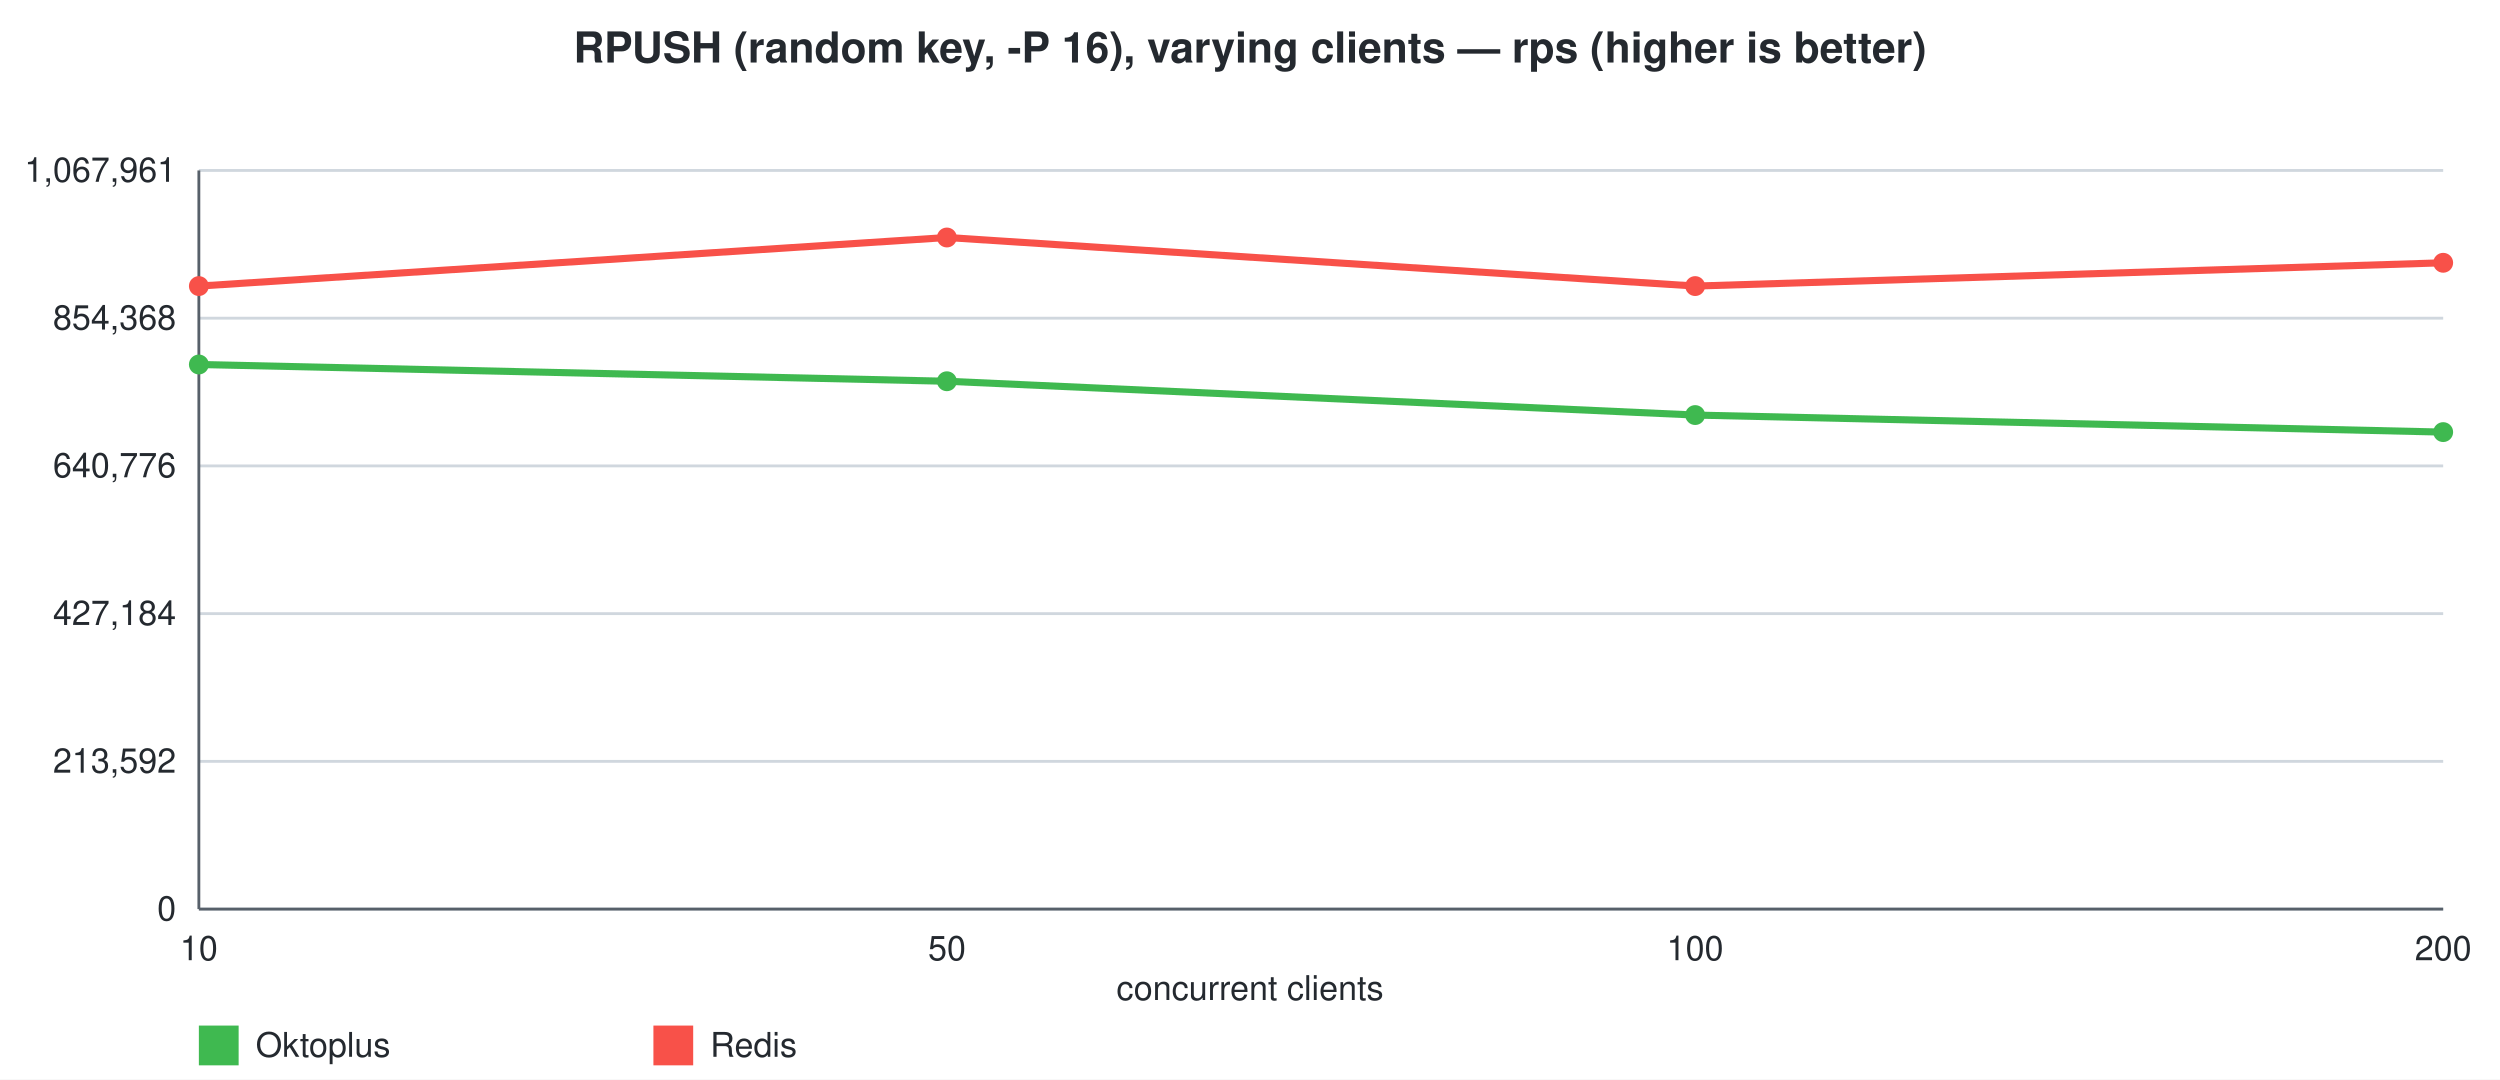
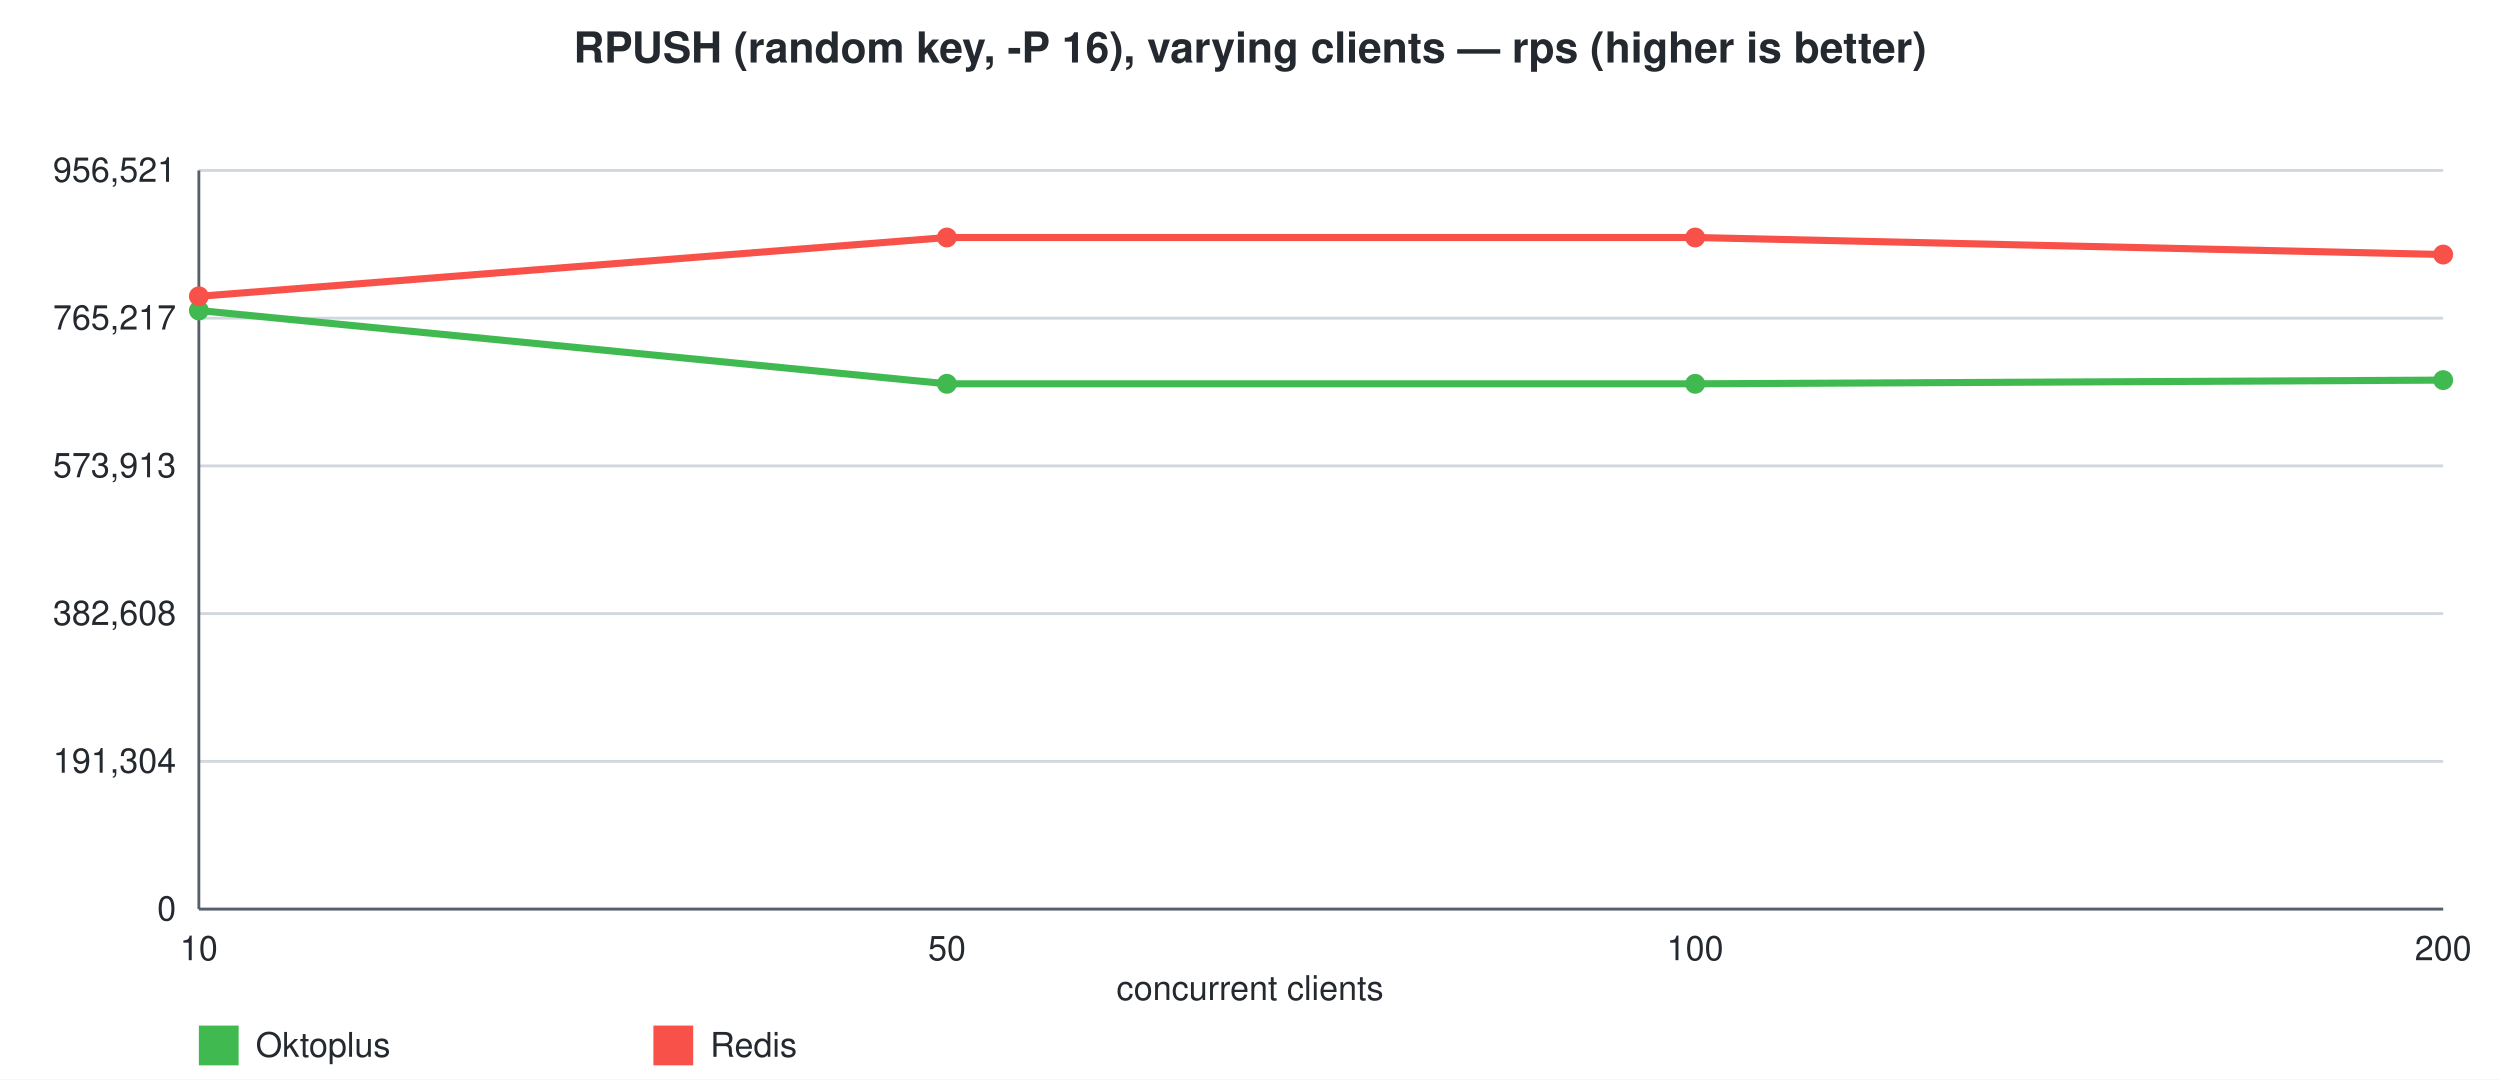
<svg xmlns="http://www.w3.org/2000/svg" width="880" height="380" viewBox="0 0 880 380" font-family="-apple-system, Segoe UI, Helvetica, Arial, sans-serif" font-size="12">
  <rect width="880" height="380" fill="#ffffff" />
  <text x="440.0" y="22" text-anchor="middle" fill="#24292f" font-size="15" font-weight="600">RPUSH (random key, -P 16), varying clients — rps (higher is better)</text>
  <line x1="70" y1="320.0" x2="860" y2="320.0" stroke="#d0d7de" stroke-width="1" />
  <text x="62" y="324.0" text-anchor="end" fill="#24292f">0</text>
  <line x1="70" y1="268.0" x2="860" y2="268.0" stroke="#d0d7de" stroke-width="1" />
-   <text x="62" y="272.0" text-anchor="end" fill="#24292f">213,592</text>
+   <text x="62" y="272.0" text-anchor="end" fill="#24292f">191,304</text>
  <line x1="70" y1="216.0" x2="860" y2="216.0" stroke="#d0d7de" stroke-width="1" />
-   <text x="62" y="220.0" text-anchor="end" fill="#24292f">427,184</text>
+   <text x="62" y="220.0" text-anchor="end" fill="#24292f">382,608</text>
  <line x1="70" y1="164.0" x2="860" y2="164.0" stroke="#d0d7de" stroke-width="1" />
-   <text x="62" y="168.0" text-anchor="end" fill="#24292f">640,776</text>
-   <line x1="70" y1="112.0" x2="860" y2="112.0" stroke="#d0d7de" stroke-width="1" />
-   <text x="62" y="116.0" text-anchor="end" fill="#24292f">854,368</text>
+   <text x="62" y="168.0" text-anchor="end" fill="#24292f">573,913</text>
+   <line x1="70" y1="112" x2="860" y2="112" stroke="#d0d7de" stroke-width="1" />
+   <text x="62" y="116" text-anchor="end" fill="#24292f">765,217</text>
  <line x1="70" y1="60.0" x2="860" y2="60.0" stroke="#d0d7de" stroke-width="1" />
-   <text x="62" y="64.0" text-anchor="end" fill="#24292f">1,067,961</text>
+   <text x="62" y="64.0" text-anchor="end" fill="#24292f">956,521</text>
  <line x1="70" y1="60" x2="70" y2="320" stroke="#57606a" stroke-width="1" />
  <line x1="70" y1="320" x2="860" y2="320" stroke="#57606a" stroke-width="1" />
  <text x="70.0" y="338" text-anchor="middle" fill="#24292f">10</text>
  <text x="333.333" y="338" text-anchor="middle" fill="#24292f">50</text>
  <text x="596.667" y="338" text-anchor="middle" fill="#24292f">100</text>
  <text x="860.0" y="338" text-anchor="middle" fill="#24292f">200</text>
  <text x="440.0" y="352" text-anchor="middle" fill="#24292f">concurrent clients</text>
-   <polyline fill="none" stroke="#3fb950" stroke-width="2.5" points="70.0,128.3 333.3,134.2 596.7,146.1 860.0,152.1" />
-   <circle cx="70.0" cy="128.3" r="3.5" fill="#3fb950" />
-   <circle cx="333.3" cy="134.2" r="3.5" fill="#3fb950" />
-   <circle cx="596.7" cy="146.1" r="3.5" fill="#3fb950" />
-   <circle cx="860.0" cy="152.1" r="3.5" fill="#3fb950" />
-   <polyline fill="none" stroke="#f85149" stroke-width="2.5" points="70.0,100.7 333.3,83.6 596.7,100.7 860.0,92.5" />
-   <circle cx="70.0" cy="100.7" r="3.5" fill="#f85149" />
+   <polyline fill="none" stroke="#3fb950" stroke-width="2.5" points="70.0,109.3 333.3,135.1 596.7,135.1 860.0,133.8" />
+   <circle cx="70.0" cy="109.3" r="3.5" fill="#3fb950" />
+   <circle cx="333.3" cy="135.1" r="3.5" fill="#3fb950" />
+   <circle cx="596.7" cy="135.1" r="3.5" fill="#3fb950" />
+   <circle cx="860.0" cy="133.8" r="3.5" fill="#3fb950" />
+   <polyline fill="none" stroke="#f85149" stroke-width="2.5" points="70.0,104.3 333.3,83.6 596.7,83.6 860.0,89.6" />
+   <circle cx="70.0" cy="104.3" r="3.5" fill="#f85149" />
  <circle cx="333.3" cy="83.6" r="3.5" fill="#f85149" />
-   <circle cx="596.7" cy="100.7" r="3.5" fill="#f85149" />
-   <circle cx="860.0" cy="92.5" r="3.5" fill="#f85149" />
+   <circle cx="596.7" cy="83.6" r="3.5" fill="#f85149" />
+   <circle cx="860.0" cy="89.6" r="3.5" fill="#f85149" />
  <rect x="70" y="361" width="14" height="14" fill="#3fb950" />
  <text x="90" y="372" fill="#24292f">Oktoplus</text>
  <rect x="230" y="361" width="14" height="14" fill="#f85149" />
  <text x="250" y="372" fill="#24292f">Redis</text>
</svg>
